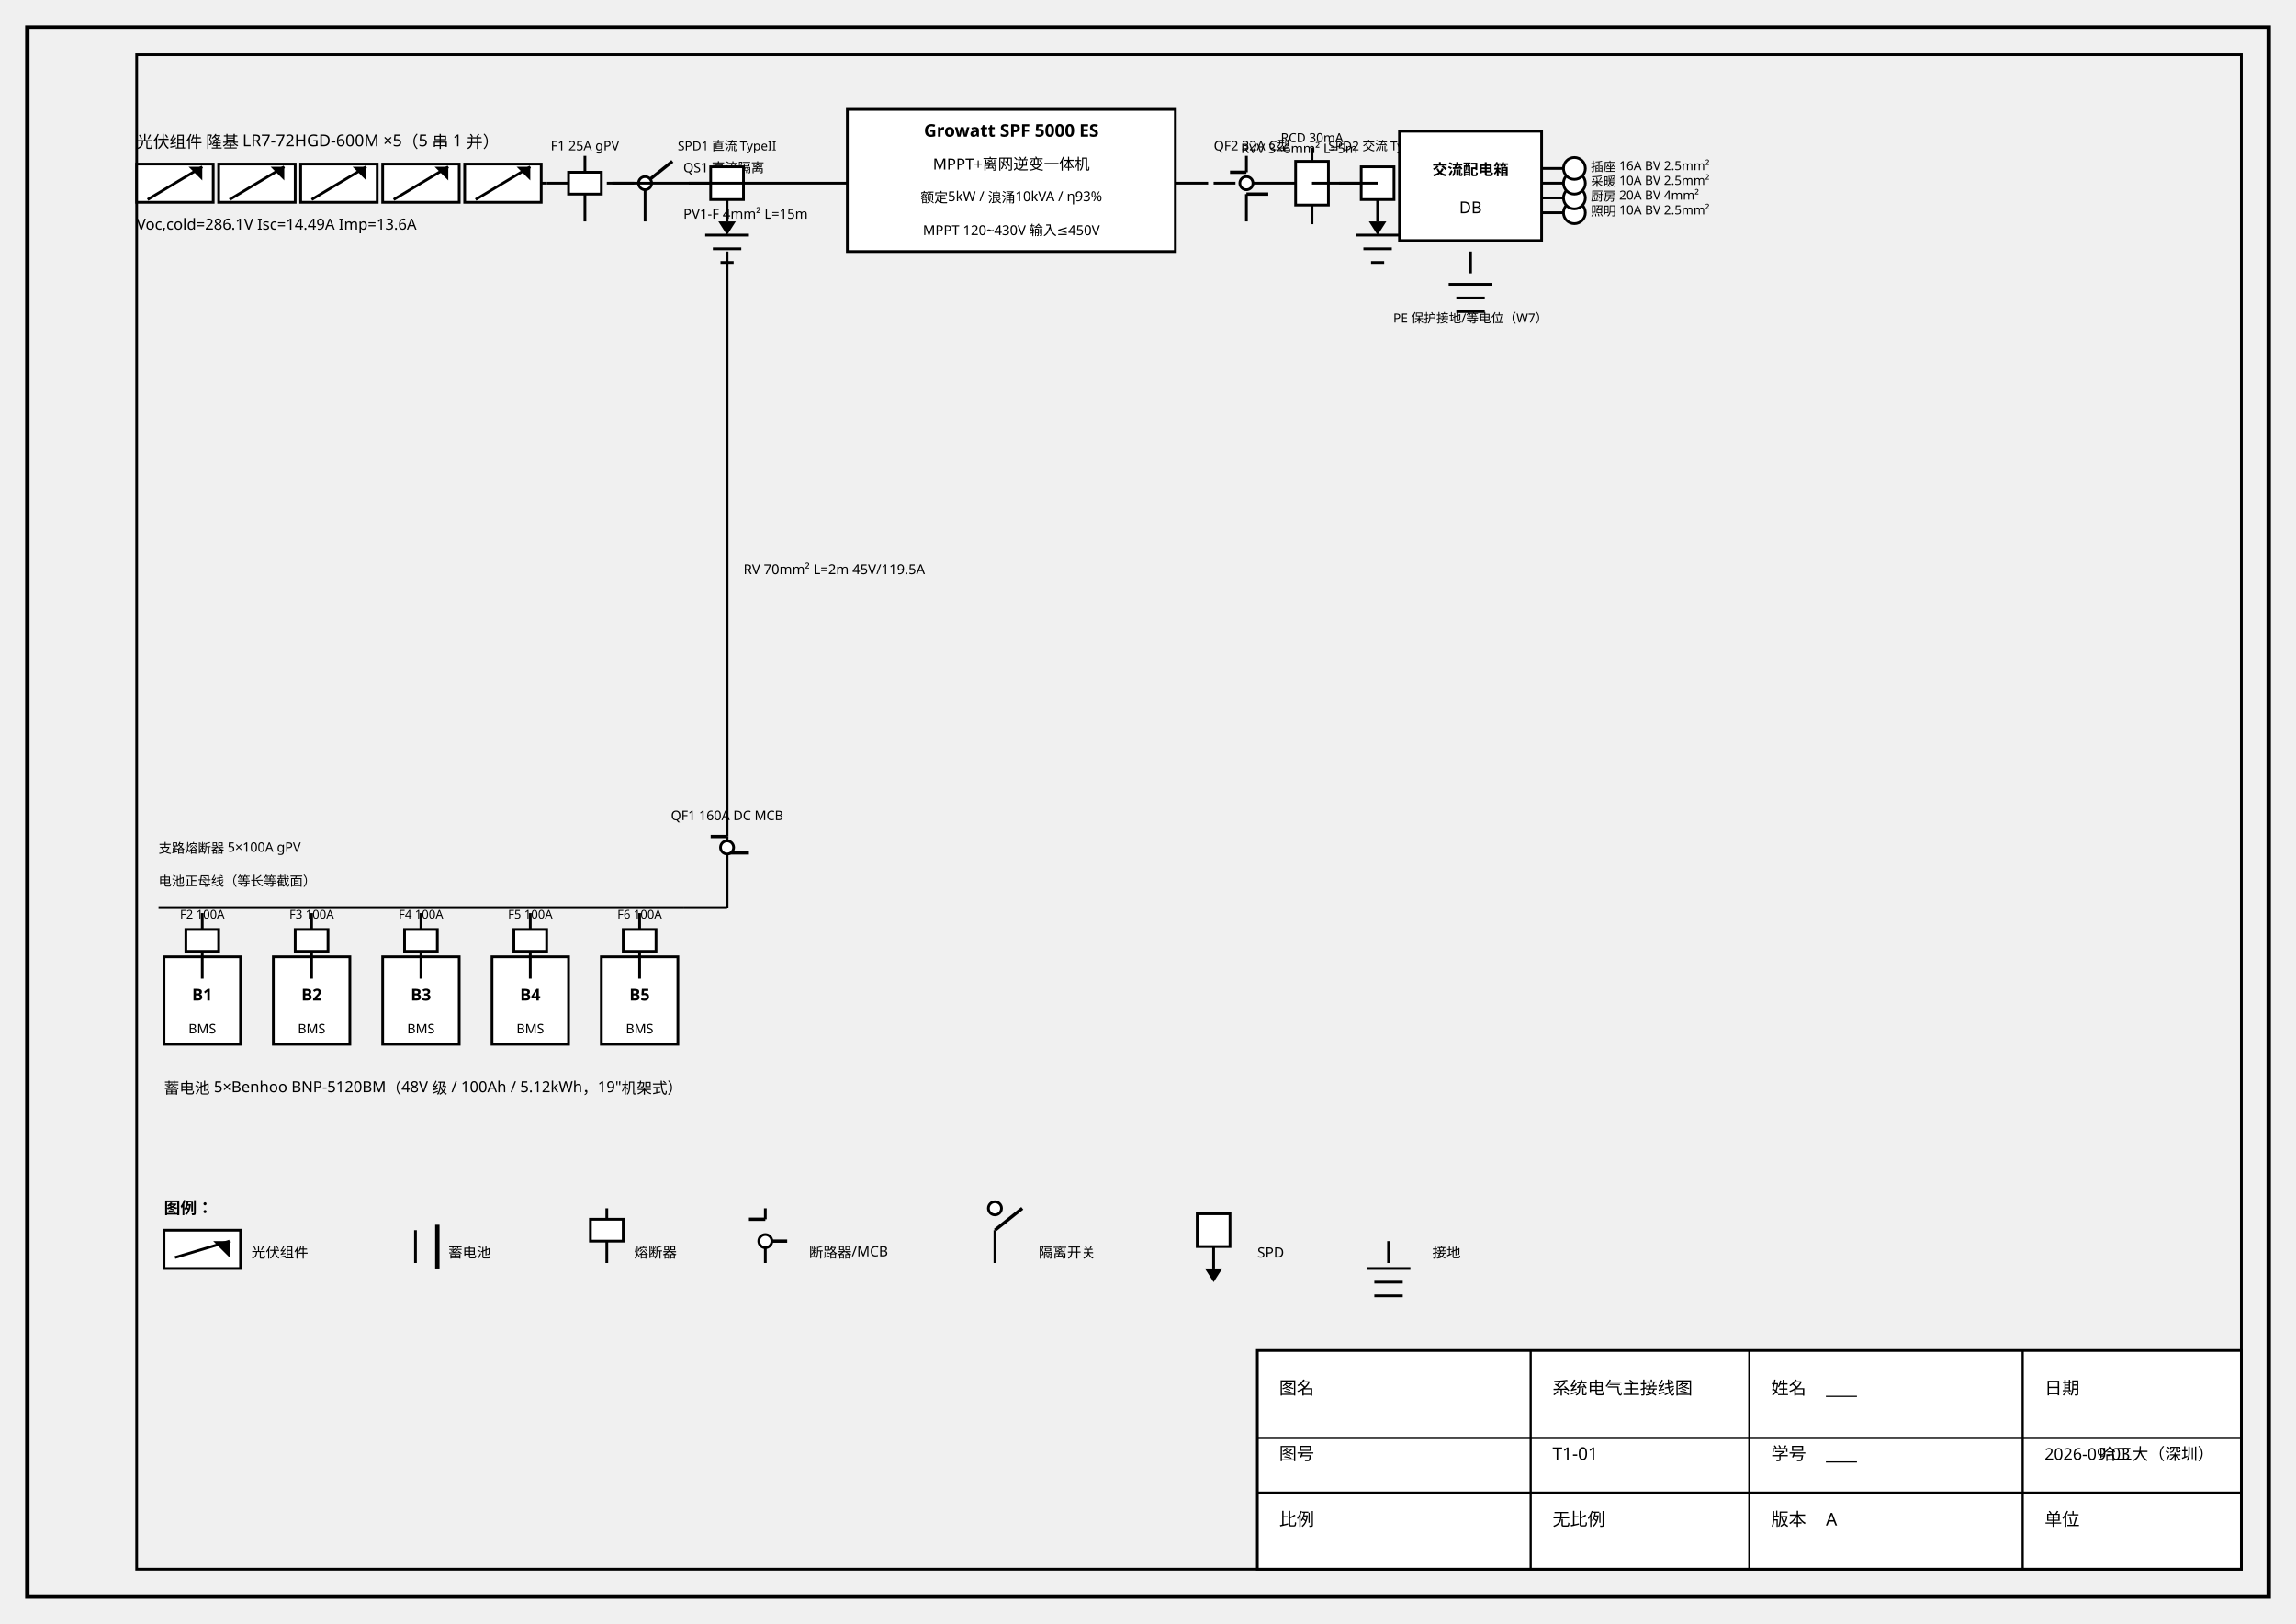
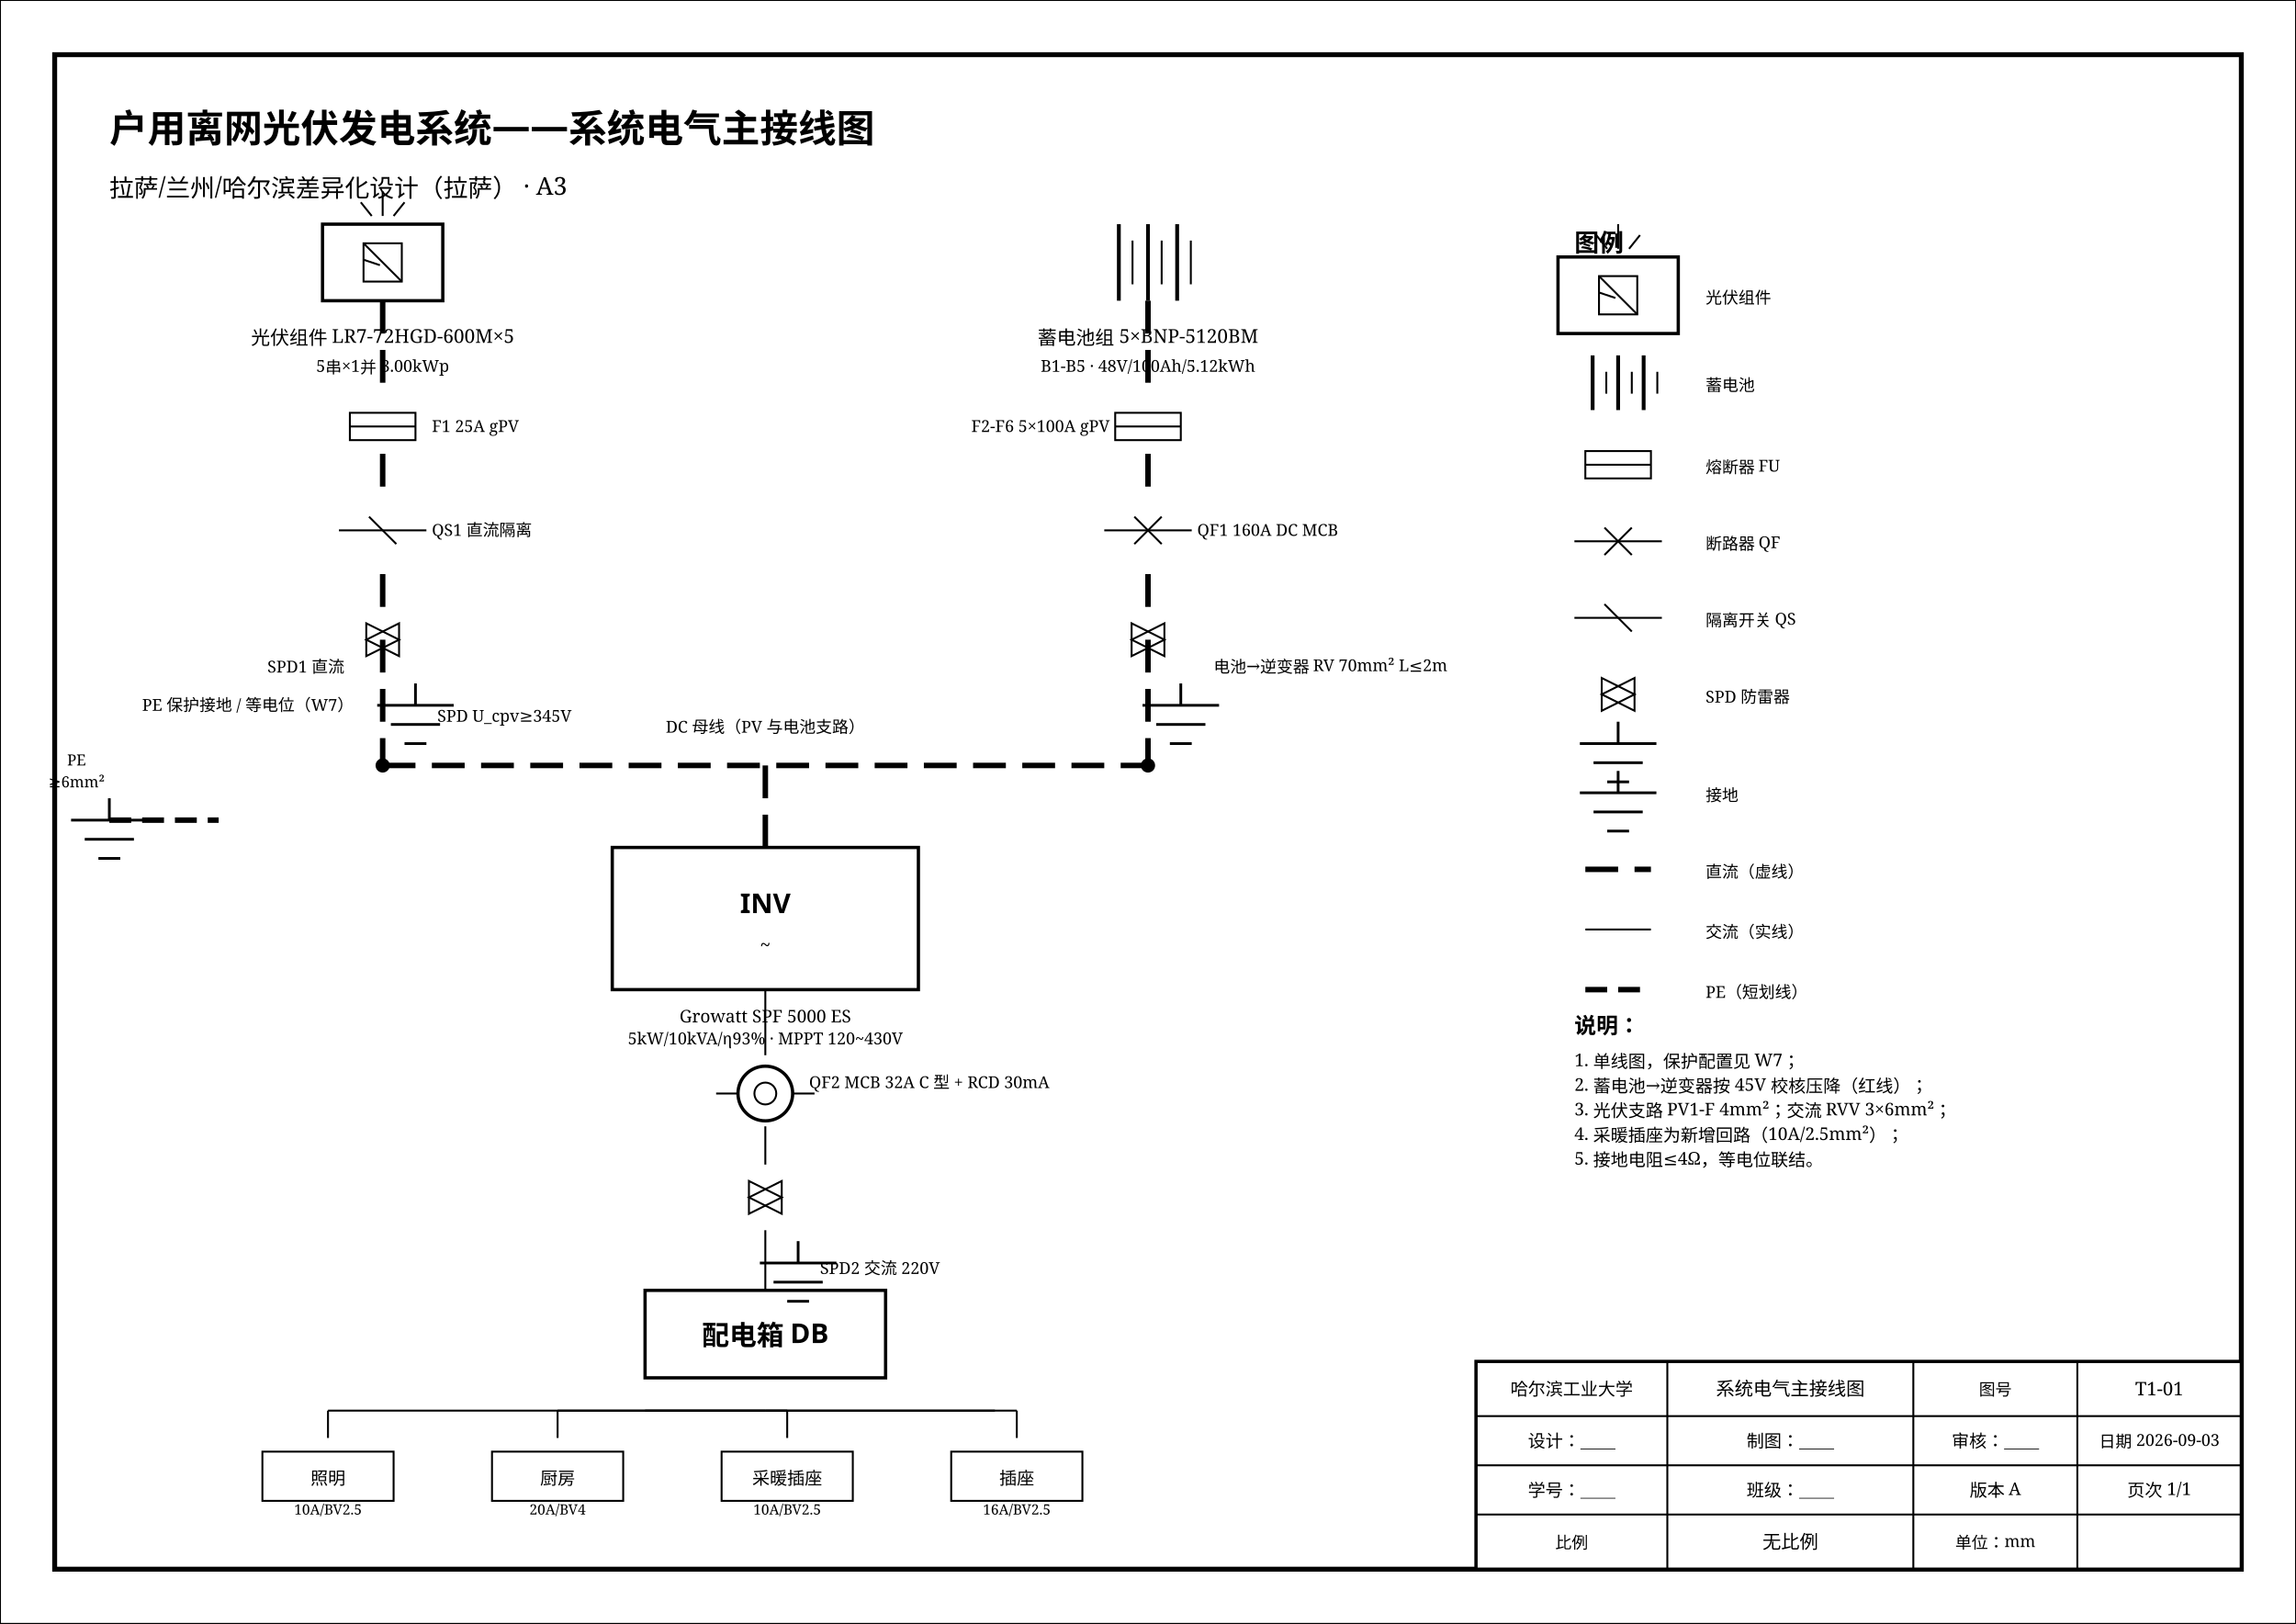
- <svg xmlns="http://www.w3.org/2000/svg" width="420mm" height="297mm" viewBox="0 0 420 297" font-family="Microsoft YaHei, SimHei, sans-serif">
-   <rect x="5" y="5" width="410" height="287" fill="none" stroke="black" stroke-width="0.8" />
-   <rect x="25" y="10" width="385" height="277" fill="none" stroke="black" stroke-width="0.5" />
-   <rect x="230" y="247" width="180" height="40" fill="white" stroke="black" stroke-width="0.5" />
-   <line x1="280" y1="247" x2="280" y2="287" stroke="black" stroke-width="0.4" />
-   <line x1="320" y1="247" x2="320" y2="287" stroke="black" stroke-width="0.4" />
-   <line x1="370" y1="247" x2="370" y2="287" stroke="black" stroke-width="0.4" />
-   <line x1="230" y1="263" x2="410" y2="263" stroke="black" stroke-width="0.4" />
-   <line x1="230" y1="273" x2="410" y2="273" stroke="black" stroke-width="0.4" />
-   <text x="234" y="255" font-size="3.2" text-anchor="start">图名</text>
-   <text x="234" y="267" font-size="3.2" text-anchor="start">图号</text>
-   <text x="234" y="279" font-size="3.2" text-anchor="start">比例</text>
-   <text x="284" y="255" font-size="3.2" text-anchor="start">系统电气主接线图</text>
-   <text x="284" y="267" font-size="3.2" text-anchor="start">T1-01</text>
-   <text x="284" y="279" font-size="3.2" text-anchor="start">无比例</text>
-   <text x="324" y="255" font-size="3.2" text-anchor="start">姓名</text>
-   <text x="324" y="267" font-size="3.2" text-anchor="start">学号</text>
-   <text x="324" y="279" font-size="3.2" text-anchor="start">版本</text>
-   <text x="334" y="255" font-size="3.2" text-anchor="start">____</text>
-   <text x="334" y="267" font-size="3.2" text-anchor="start">____</text>
-   <text x="334" y="279" font-size="3.2" text-anchor="start">A</text>
-   <text x="374" y="255" font-size="3.2" text-anchor="start">日期</text>
-   <text x="374" y="267" font-size="3.0" text-anchor="start">2026-09-03</text>
-   <text x="374" y="279" font-size="3.2" text-anchor="start">单位</text>
-   <text x="384" y="267" font-size="3.0" text-anchor="start">哈工大（深圳）</text>
-   <rect x="25" y="30" width="14" height="7" fill="white" stroke="black" stroke-width="0.5" />
-   <line x1="27" y1="36.5" x2="37" y2="30.5" stroke="black" stroke-width="0.5" />
-   <polygon points="34.5,30.5 37,30.5 37,33" fill="black" />
-   <rect x="40" y="30" width="14" height="7" fill="white" stroke="black" stroke-width="0.5" />
-   <line x1="42" y1="36.5" x2="52" y2="30.5" stroke="black" stroke-width="0.5" />
-   <polygon points="49.5,30.5 52,30.5 52,33" fill="black" />
-   <rect x="55" y="30" width="14" height="7" fill="white" stroke="black" stroke-width="0.5" />
-   <line x1="57" y1="36.5" x2="67" y2="30.5" stroke="black" stroke-width="0.5" />
-   <polygon points="64.5,30.5 67,30.5 67,33" fill="black" />
-   <rect x="70" y="30" width="14" height="7" fill="white" stroke="black" stroke-width="0.5" />
-   <line x1="72" y1="36.5" x2="82" y2="30.5" stroke="black" stroke-width="0.5" />
-   <polygon points="79.5,30.5 82,30.5 82,33" fill="black" />
-   <rect x="85" y="30" width="14" height="7" fill="white" stroke="black" stroke-width="0.5" />
-   <line x1="87" y1="36.5" x2="97" y2="30.5" stroke="black" stroke-width="0.5" />
-   <polygon points="94.5,30.5 97,30.5 97,33" fill="black" />
-   <text x="25" y="27" font-size="3.0" text-anchor="start">光伏组件 隆基 LR7-72HGD-600M ×5（5 串 1 并）</text>
-   <text x="25" y="42" font-size="2.8" text-anchor="start">Voc,cold=286.1V  Isc=14.49A  Imp=13.6A</text>
-   <line x1="99" y1="33.5" x2="100" y2="33.5" stroke="black" stroke-width="0.5" />
-   <line x1="100" y1="33.5" x2="105" y2="33.5" stroke="black" stroke-width="0.5" />
-   <rect x="104" y="31.5" width="6" height="4" fill="white" stroke="black" stroke-width="0.5" />
-   <line x1="107" y1="35.5" x2="107" y2="40.5" stroke="black" stroke-width="0.5" />
-   <line x1="107" y1="31.5" x2="107" y2="28.5" stroke="black" stroke-width="0.5" />
-   <text x="107" y="27.5" font-size="2.4" text-anchor="middle">F1 25A gPV</text>
-   <line x1="112" y1="33.5" x2="116" y2="33.5" stroke="black" stroke-width="0.5" />
-   <line x1="118" y1="40.5" x2="118" y2="33.5" stroke="black" stroke-width="0.5" />
-   <line x1="118" y1="33.5" x2="123" y2="29.5" stroke="black" stroke-width="0.6" />
-   <circle cx="118" cy="33.5" r="1.2" fill="white" stroke="black" stroke-width="0.5" />
-   <text x="125" y="31.5" font-size="2.4" text-anchor="start">QS1 直流隔离</text>
-   <line x1="126" y1="33.5" x2="130" y2="33.5" stroke="black" stroke-width="0.5" />
-   <rect x="130" y="30.5" width="6" height="6" fill="white" stroke="black" stroke-width="0.5" />
-   <line x1="133" y1="36.5" x2="133" y2="40.5" stroke="black" stroke-width="0.5" />
-   <polygon points="131.4,40.5 134.6,40.5 133,43.0" fill="black" />
-   <line x1="129" y1="43.0" x2="137" y2="43.0" stroke="black" stroke-width="0.5" />
-   <line x1="130.4" y1="45.5" x2="135.6" y2="45.5" stroke="black" stroke-width="0.5" />
-   <line x1="131.8" y1="48.0" x2="134.2" y2="48.0" stroke="black" stroke-width="0.5" />
-   <text x="133" y="27.5" font-size="2.3" text-anchor="middle">SPD1 直流 TypeII</text>
-   <line x1="111" y1="33.5" x2="147" y2="33.5" stroke="black" stroke-width="0.5" />
-   <text x="125" y="40" font-size="2.5" text-anchor="start">PV1-F 4mm²  L=15m</text>
-   <rect x="155" y="20" width="60" height="26" fill="white" stroke="black" stroke-width="0.5" />
-   <text x="185" y="25" font-size="3.2" text-anchor="middle" font-weight="bold">Growatt SPF 5000 ES</text>
-   <text x="185" y="31" font-size="2.8" text-anchor="middle">MPPT+离网逆变一体机</text>
-   <text x="185" y="37" font-size="2.5" text-anchor="middle">额定5kW / 浪涌10kVA / η93%</text>
-   <text x="185" y="43" font-size="2.5" text-anchor="middle">MPPT 120~430V 输入≤450V</text>
-   <line x1="147" y1="33.5" x2="155" y2="33.5" stroke="black" stroke-width="0.5" />
-   <rect x="30" y="175" width="14" height="16" fill="white" stroke="black" stroke-width="0.5" />
-   <text x="37" y="183" font-size="3.0" text-anchor="middle" font-weight="bold">B1</text>
-   <text x="37" y="189" font-size="2.4" text-anchor="middle">BMS</text>
-   <rect x="34" y="170" width="6" height="4" fill="white" stroke="black" stroke-width="0.5" />
-   <line x1="37" y1="174" x2="37" y2="179" stroke="black" stroke-width="0.5" />
-   <line x1="37" y1="170" x2="37" y2="167" stroke="black" stroke-width="0.5" />
-   <text x="37" y="168" font-size="2.2" text-anchor="middle">F2 100A</text>
-   <rect x="50" y="175" width="14" height="16" fill="white" stroke="black" stroke-width="0.5" />
-   <text x="57" y="183" font-size="3.0" text-anchor="middle" font-weight="bold">B2</text>
-   <text x="57" y="189" font-size="2.4" text-anchor="middle">BMS</text>
-   <rect x="54" y="170" width="6" height="4" fill="white" stroke="black" stroke-width="0.5" />
-   <line x1="57" y1="174" x2="57" y2="179" stroke="black" stroke-width="0.5" />
-   <line x1="57" y1="170" x2="57" y2="167" stroke="black" stroke-width="0.5" />
-   <text x="57" y="168" font-size="2.2" text-anchor="middle">F3 100A</text>
-   <rect x="70" y="175" width="14" height="16" fill="white" stroke="black" stroke-width="0.5" />
-   <text x="77" y="183" font-size="3.0" text-anchor="middle" font-weight="bold">B3</text>
-   <text x="77" y="189" font-size="2.4" text-anchor="middle">BMS</text>
-   <rect x="74" y="170" width="6" height="4" fill="white" stroke="black" stroke-width="0.5" />
-   <line x1="77" y1="174" x2="77" y2="179" stroke="black" stroke-width="0.5" />
-   <line x1="77" y1="170" x2="77" y2="167" stroke="black" stroke-width="0.5" />
-   <text x="77" y="168" font-size="2.2" text-anchor="middle">F4 100A</text>
-   <rect x="90" y="175" width="14" height="16" fill="white" stroke="black" stroke-width="0.5" />
-   <text x="97" y="183" font-size="3.0" text-anchor="middle" font-weight="bold">B4</text>
-   <text x="97" y="189" font-size="2.4" text-anchor="middle">BMS</text>
-   <rect x="94" y="170" width="6" height="4" fill="white" stroke="black" stroke-width="0.5" />
-   <line x1="97" y1="174" x2="97" y2="179" stroke="black" stroke-width="0.5" />
-   <line x1="97" y1="170" x2="97" y2="167" stroke="black" stroke-width="0.5" />
-   <text x="97" y="168" font-size="2.2" text-anchor="middle">F5 100A</text>
-   <rect x="110" y="175" width="14" height="16" fill="white" stroke="black" stroke-width="0.5" />
-   <text x="117" y="183" font-size="3.0" text-anchor="middle" font-weight="bold">B5</text>
-   <text x="117" y="189" font-size="2.4" text-anchor="middle">BMS</text>
-   <rect x="114" y="170" width="6" height="4" fill="white" stroke="black" stroke-width="0.5" />
-   <line x1="117" y1="174" x2="117" y2="179" stroke="black" stroke-width="0.5" />
-   <line x1="117" y1="170" x2="117" y2="167" stroke="black" stroke-width="0.5" />
-   <text x="117" y="168" font-size="2.2" text-anchor="middle">F6 100A</text>
-   <text x="30" y="200" font-size="2.8" text-anchor="start">蓄电池 5×Benhoo BNP-5120BM（48V 级 / 100Ah / 5.12kWh，19"机架式）</text>
-   <line x1="29" y1="166" x2="125" y2="166" stroke="black" stroke-width="0.5" />
-   <text x="29" y="162" font-size="2.4" text-anchor="start">电池正母线（等长等截面）</text>
-   <text x="29" y="156" font-size="2.4" text-anchor="start">支路熔断器 5×100A gPV</text>
-   <line x1="125" y1="166" x2="133" y2="166" stroke="black" stroke-width="0.5" />
-   <line x1="133" y1="166" x2="133" y2="156" stroke="black" stroke-width="0.5" />
-   <line x1="133" y1="156" x2="133" y2="153" stroke="black" stroke-width="0.5" />
-   <line x1="133" y1="156" x2="137" y2="156" stroke="black" stroke-width="0.6" />
-   <line x1="133" y1="153" x2="130" y2="153" stroke="black" stroke-width="0.6" />
-   <circle cx="133" cy="155" r="1.2" fill="white" stroke="black" stroke-width="0.5" />
-   <text x="133" y="150" font-size="2.4" text-anchor="middle">QF1 160A DC MCB</text>
-   <line x1="133" y1="153" x2="133" y2="46" stroke="black" stroke-width="0.5" />
-   <text x="136" y="105" font-size="2.5" text-anchor="start">RV 70mm² L=2m 45V/119.5A</text>
-   <line x1="215" y1="33.5" x2="221" y2="33.5" stroke="black" stroke-width="0.5" />
-   <line x1="222" y1="33.5" x2="226" y2="33.5" stroke="black" stroke-width="0.5" />
-   <line x1="228" y1="40.5" x2="228" y2="35.5" stroke="black" stroke-width="0.5" />
-   <line x1="228" y1="31.5" x2="228" y2="28.5" stroke="black" stroke-width="0.5" />
-   <line x1="228" y1="35.5" x2="232" y2="35.5" stroke="black" stroke-width="0.6" />
-   <line x1="228" y1="31.5" x2="225" y2="31.5" stroke="black" stroke-width="0.6" />
-   <circle cx="228" cy="33.5" r="1.2" fill="white" stroke="black" stroke-width="0.5" />
-   <text x="229" y="27.5" font-size="2.4" text-anchor="middle">QF2 32A C型</text>
-   <line x1="229" y1="33.5" x2="237" y2="33.5" stroke="black" stroke-width="0.5" />
-   <rect x="237" y="29.5" width="6" height="8" fill="white" stroke="black" stroke-width="0.5" />
-   <line x1="240" y1="37.5" x2="240" y2="41" stroke="black" stroke-width="0.5" />
-   <line x1="240" y1="29.5" x2="240" y2="27" stroke="black" stroke-width="0.5" />
-   <text x="240" y="26" font-size="2.3" text-anchor="middle">RCD 30mA</text>
-   <line x1="240" y1="33.5" x2="246" y2="33.5" stroke="black" stroke-width="0.5" />
-   <line x1="245" y1="33.5" x2="249" y2="33.5" stroke="black" stroke-width="0.5" />
-   <rect x="249" y="30.5" width="6" height="6" fill="white" stroke="black" stroke-width="0.5" />
-   <line x1="252" y1="36.5" x2="252" y2="40.5" stroke="black" stroke-width="0.5" />
-   <polygon points="250.4,40.5 253.6,40.5 252,43.0" fill="black" />
-   <line x1="248" y1="43.0" x2="256" y2="43.0" stroke="black" stroke-width="0.5" />
-   <line x1="249.4" y1="45.5" x2="254.6" y2="45.5" stroke="black" stroke-width="0.5" />
-   <line x1="250.8" y1="48.0" x2="253.2" y2="48.0" stroke="black" stroke-width="0.5" />
-   <text x="252" y="27.5" font-size="2.3" text-anchor="middle">SPD2 交流 TypeII</text>
-   <line x1="246" y1="33.5" x2="252" y2="33.5" stroke="black" stroke-width="0.5" />
-   <text x="227" y="28" font-size="2.4" text-anchor="start">RVV 3×6mm² L=5m</text>
-   <rect x="256" y="24" width="26" height="20" fill="white" stroke="black" stroke-width="0.5" />
-   <text x="269" y="32" font-size="2.8" text-anchor="middle" font-weight="bold">交流配电箱</text>
-   <text x="269" y="39" font-size="3.0" text-anchor="middle">DB</text>
-   <line x1="282" y1="38.9" x2="286" y2="38.9" stroke="black" stroke-width="0.5" />
-   <circle cx="288" cy="38.9" r="2.0" fill="white" stroke="black" stroke-width="0.5" />
-   <text x="291" y="39.4" font-size="2.3" text-anchor="start">照明 10A BV 2.5mm²</text>
-   <line x1="282" y1="36.2" x2="286" y2="36.2" stroke="black" stroke-width="0.5" />
-   <circle cx="288" cy="36.2" r="2.0" fill="white" stroke="black" stroke-width="0.5" />
-   <text x="291" y="36.7" font-size="2.3" text-anchor="start">厨房 20A BV 4mm²</text>
-   <line x1="282" y1="33.5" x2="286" y2="33.5" stroke="black" stroke-width="0.5" />
-   <circle cx="288" cy="33.5" r="2.0" fill="white" stroke="black" stroke-width="0.5" />
-   <text x="291" y="34.0" font-size="2.3" text-anchor="start">采暖 10A BV 2.5mm²</text>
-   <line x1="282" y1="30.8" x2="286" y2="30.8" stroke="black" stroke-width="0.5" />
-   <circle cx="288" cy="30.8" r="2.0" fill="white" stroke="black" stroke-width="0.5" />
-   <text x="291" y="31.3" font-size="2.3" text-anchor="start">插座 16A BV 2.5mm²</text>
-   <line x1="269" y1="46" x2="269" y2="50" stroke="black" stroke-width="0.5" />
-   <line x1="265" y1="52" x2="273" y2="52" stroke="black" stroke-width="0.5" />
-   <line x1="266.4" y1="54.5" x2="271.6" y2="54.5" stroke="black" stroke-width="0.5" />
-   <line x1="266.4" y1="57.0" x2="271.6" y2="57.0" stroke="black" stroke-width="0.5" />
-   <text x="269" y="59" font-size="2.3" text-anchor="middle">PE 保护接地/等电位（W7）</text>
-   <text x="30" y="222" font-size="3.0" text-anchor="start" font-weight="bold">图例：</text>
-   <rect x="30" y="225" width="14" height="7" fill="white" stroke="black" stroke-width="0.5" />
-   <line x1="32" y1="230" x2="42" y2="227" stroke="black" stroke-width="0.5" />
-   <polygon points="39,227 42,227 42,230" fill="black" />
-   <text x="46" y="230" font-size="2.6" text-anchor="start">光伏组件</text>
-   <line x1="76" y1="225" x2="76" y2="231" stroke="black" stroke-width="0.5" />
-   <line x1="80" y1="224" x2="80" y2="232" stroke="black" stroke-width="0.8" />
-   <text x="82" y="230" font-size="2.6" text-anchor="start">蓄电池</text>
-   <rect x="108" y="223" width="6" height="4" fill="white" stroke="black" stroke-width="0.5" />
-   <line x1="111" y1="227" x2="111" y2="231" stroke="black" stroke-width="0.5" />
-   <line x1="111" y1="223" x2="111" y2="221" stroke="black" stroke-width="0.5" />
-   <text x="116" y="230" font-size="2.6" text-anchor="start">熔断器</text>
-   <line x1="140" y1="231" x2="140" y2="227" stroke="black" stroke-width="0.5" />
-   <line x1="140" y1="223" x2="140" y2="221" stroke="black" stroke-width="0.5" />
-   <line x1="140" y1="227" x2="144" y2="227" stroke="black" stroke-width="0.6" />
-   <line x1="140" y1="223" x2="137" y2="223" stroke="black" stroke-width="0.6" />
-   <circle cx="140" cy="227" r="1.2" fill="white" stroke="black" stroke-width="0.5" />
-   <text x="148" y="230" font-size="2.6" text-anchor="start">断路器/MCB</text>
-   <line x1="182" y1="231" x2="182" y2="225" stroke="black" stroke-width="0.5" />
-   <line x1="182" y1="225" x2="187" y2="221" stroke="black" stroke-width="0.6" />
-   <circle cx="182" cy="221" r="1.2" fill="white" stroke="black" stroke-width="0.5" />
-   <text x="190" y="230" font-size="2.6" text-anchor="start">隔离开关</text>
-   <rect x="219" y="222" width="6" height="6" fill="white" stroke="black" stroke-width="0.5" />
-   <line x1="222" y1="228" x2="222" y2="232" stroke="black" stroke-width="0.5" />
-   <polygon points="220.4,232 223.6,232 222,234.5" fill="black" />
-   <text x="230" y="230" font-size="2.6" text-anchor="start">SPD</text>
-   <line x1="254" y1="227" x2="254" y2="231" stroke="black" stroke-width="0.5" />
-   <line x1="250" y1="232" x2="258" y2="232" stroke="black" stroke-width="0.5" />
-   <line x1="251.4" y1="234.5" x2="256.6" y2="234.5" stroke="black" stroke-width="0.5" />
-   <line x1="251.4" y1="237.0" x2="256.6" y2="237.0" stroke="black" stroke-width="0.5" />
-   <text x="262" y="230" font-size="2.6" text-anchor="start">接地</text>
+ <svg xmlns="http://www.w3.org/2000/svg" width="420" height="297" viewBox="0 0 420 297">
+   <style>text{font-family:FangSong,SimSun,serif;} .t{font-family:SimHei,FangSong,sans-serif;} .wb{stroke:black;stroke-width:0.9;fill:none;} .wm{stroke:black;stroke-width:0.6;fill:none;} .wf{stroke:black;stroke-width:0.35;fill:none;} .fillw{fill:white;stroke:black;} .dc{stroke-dasharray:6,3;stroke:black;fill:none;} .pe{stroke-dasharray:4,2;stroke:black;fill:none;} text{fill:black;}</style>
+   <rect x="0" y="0" width="420" height="297" fill="white" stroke="black" stroke-width="0.35" />
+   <rect x="10" y="10" width="400" height="277" fill="none" stroke="black" stroke-width="0.9" />
+   <text x="20" y="26" class="t" font-size="7" font-weight="bold">户用离网光伏发电系统——系统电气主接线图</text>
+   <text x="20" y="36" font-size="4.5">拉萨/兰州/哈尔滨差异化设计（拉萨） · A3</text>
+   <rect x="270" y="249" width="140" height="38" fill="white" stroke="black" stroke-width="0.6" />
+   <line x1="270" y1="249" x2="270" y2="287" stroke="black" stroke-width="0.35" />
+   <line x1="305" y1="249" x2="305" y2="287" stroke="black" stroke-width="0.35" />
+   <line x1="350" y1="249" x2="350" y2="287" stroke="black" stroke-width="0.35" />
+   <line x1="380" y1="249" x2="380" y2="287" stroke="black" stroke-width="0.35" />
+   <line x1="270" y1="249" x2="410" y2="249" stroke="black" stroke-width="0.35" />
+   <line x1="270" y1="259" x2="410" y2="259" stroke="black" stroke-width="0.35" />
+   <line x1="270" y1="268" x2="410" y2="268" stroke="black" stroke-width="0.35" />
+   <line x1="270" y1="277" x2="410" y2="277" stroke="black" stroke-width="0.35" />
+   <text x="287.5" y="255.2" font-size="3.2" text-anchor="middle" class="">哈尔滨工业大学</text>
+   <text x="327.5" y="255.2" font-size="3.4" text-anchor="middle" class="t">系统电气主接线图</text>
+   <text x="365.0" y="255.2" font-size="3" text-anchor="middle" class="">图号</text>
+   <text x="395.0" y="255.2" font-size="3.4" text-anchor="middle" class="">T1-01</text>
+   <text x="287.5" y="264.7" font-size="3.2" text-anchor="middle" class="">设计：＿＿</text>
+   <text x="327.5" y="264.7" font-size="3.2" text-anchor="middle" class="">制图：＿＿</text>
+   <text x="365.0" y="264.7" font-size="3.2" text-anchor="middle" class="">审核：＿＿</text>
+   <text x="395.0" y="264.7" font-size="3" text-anchor="middle" class="">日期 2026-09-03</text>
+   <text x="287.5" y="273.7" font-size="3.2" text-anchor="middle" class="">学号：＿＿</text>
+   <text x="327.5" y="273.7" font-size="3.2" text-anchor="middle" class="">班级：＿＿</text>
+   <text x="365.0" y="273.7" font-size="3.2" text-anchor="middle" class="">版本 A</text>
+   <text x="395.0" y="273.7" font-size="3.2" text-anchor="middle" class="">页次 1/1</text>
+   <text x="287.5" y="283.2" font-size="3" text-anchor="middle" class="">比例</text>
+   <text x="327.5" y="283.2" font-size="3.4" text-anchor="middle" class="">无比例</text>
+   <text x="365.0" y="283.2" font-size="3" text-anchor="middle" class="">单位：mm</text>
+   <text x="395.0" y="283.2" font-size="3" text-anchor="middle" class="" />
+   <rect x="59.0" y="41.0" width="22" height="14" class="wm" />
+   <rect x="66.5" y="44.5" width="7" height="7" class="wf" />
+   <line x1="66.5" y1="44.5" x2="73.5" y2="51.5" class="wf" />
+   <line x1="66.5" y1="47.5" x2="69.5" y2="48.5" class="wf" />
+   <line x1="66" y1="37.0" x2="68" y2="39.5" class="wf" />
+   <line x1="70" y1="35.0" x2="70" y2="39.5" class="wf" />
+   <line x1="74" y1="37.0" x2="72" y2="39.5" class="wf" />
+   <text x="70" y="63" font-size="3.5" text-anchor="middle">光伏组件 LR7-72HGD-600M×5</text>
+   <text x="70" y="68" font-size="3" text-anchor="middle">5串×1并 3.00kWp</text>
+   <line x1="70" y1="55" x2="70" y2="72" class="dc" />
+   <rect x="64.0" y="75.5" width="12" height="5" class="wf" />
+   <line x1="64.0" y1="78" x2="76.0" y2="78" class="wf" />
+   <text x="79" y="79" font-size="3" text-anchor="start">F1 25A gPV</text>
+   <line x1="70" y1="83" x2="70" y2="91" class="dc" />
+   <line x1="62.0" y1="97" x2="78.0" y2="97" class="wf" />
+   <line x1="67.5" y1="94.5" x2="72.5" y2="99.5" class="wf" />
+   <text x="79" y="98" font-size="3" text-anchor="start">QS1 直流隔离</text>
+   <line x1="70" y1="105" x2="70" y2="111" class="dc" />
+   <polygon points="67,114 73,117 67,120" fill="none" stroke="black" stroke-width="0.35" />
+   <polygon points="73,114 67,117 73,120" fill="none" stroke="black" stroke-width="0.35" />
+   <line x1="76" y1="125" x2="76" y2="129" stroke="black" stroke-width="0.5" />
+   <line x1="69" y1="129" x2="83" y2="129" stroke="black" stroke-width="0.5" />
+   <line x1="71.5" y1="132.5" x2="80.5" y2="132.5" stroke="black" stroke-width="0.5" />
+   <line x1="74" y1="136" x2="78" y2="136" stroke="black" stroke-width="0.5" />
+   <text x="63" y="123" font-size="3" text-anchor="end">SPD1 直流</text>
+   <text x="80" y="132" font-size="3" text-anchor="start">SPD U_cpv≥345V</text>
+   <line x1="70" y1="117" x2="70" y2="140" class="dc" />
+   <line x1="204.667" y1="41.0" x2="204.667" y2="55.0" stroke="black" stroke-width="0.7" />
+   <line x1="207.167" y1="44.0" x2="207.167" y2="52.0" stroke="black" stroke-width="0.35" />
+   <line x1="210.0" y1="41.0" x2="210.0" y2="55.0" stroke="black" stroke-width="0.7" />
+   <line x1="212.5" y1="44.0" x2="212.5" y2="52.0" stroke="black" stroke-width="0.35" />
+   <line x1="215.333" y1="41.0" x2="215.333" y2="55.0" stroke="black" stroke-width="0.7" />
+   <line x1="217.833" y1="44.0" x2="217.833" y2="52.0" stroke="black" stroke-width="0.35" />
+   <text x="210" y="63" font-size="3.5" text-anchor="middle">蓄电池组 5×BNP-5120BM</text>
+   <text x="210" y="68" font-size="3" text-anchor="middle">B1-B5 · 48V/100Ah/5.12kWh</text>
+   <line x1="210" y1="55" x2="210" y2="72" class="dc" />
+   <rect x="204.0" y="75.5" width="12" height="5" class="wf" />
+   <line x1="204.0" y1="78" x2="216.0" y2="78" class="wf" />
+   <text x="203" y="79" font-size="3" text-anchor="end">F2-F6 5×100A gPV</text>
+   <line x1="210" y1="83" x2="210" y2="91" class="dc" />
+   <line x1="202.0" y1="97" x2="218.0" y2="97" class="wf" />
+   <line x1="207.5" y1="94.5" x2="212.5" y2="99.5" class="wf" />
+   <line x1="207.5" y1="99.5" x2="212.5" y2="94.5" class="wf" />
+   <text x="219" y="98" font-size="3" text-anchor="start">QF1 160A DC MCB</text>
+   <line x1="210" y1="105" x2="210" y2="111" class="dc" />
+   <polygon points="207,114 213,117 207,120" fill="none" stroke="black" stroke-width="0.35" />
+   <polygon points="213,114 207,117 213,120" fill="none" stroke="black" stroke-width="0.35" />
+   <line x1="216" y1="125" x2="216" y2="129" stroke="black" stroke-width="0.5" />
+   <line x1="209" y1="129" x2="223" y2="129" stroke="black" stroke-width="0.5" />
+   <line x1="211.5" y1="132.5" x2="220.5" y2="132.5" stroke="black" stroke-width="0.5" />
+   <line x1="214" y1="136" x2="218" y2="136" stroke="black" stroke-width="0.5" />
+   <line x1="210" y1="117" x2="210" y2="140" class="dc" />
+   <line x1="70" y1="140" x2="210" y2="140" class="dc" />
+   <circle cx="70" cy="140" r="1.3" fill="black" />
+   <circle cx="210" cy="140" r="1.3" fill="black" />
+   <text x="140" y="134" font-size="3" text-anchor="middle">DC 母线（PV 与电池支路）</text>
+   <text x="222" y="123" font-size="3" text-anchor="start">电池→逆变器 RV 70mm² L≤2m</text>
+   <line x1="140" y1="140" x2="140" y2="155" class="dc" />
+   <rect x="112.0" y="155.0" width="56" height="26" class="wm" />
+   <text x="140" y="167" font-size="5" text-anchor="middle" class="t" font-weight="bold">INV</text>
+   <text x="140" y="174" font-size="3.5" text-anchor="middle">~</text>
+   <text x="140" y="187" font-size="3.2" text-anchor="middle">Growatt SPF 5000 ES</text>
+   <text x="140" y="191" font-size="3" text-anchor="middle">5kW/10kVA/η93% · MPPT 120~430V</text>
+   <line x1="140" y1="181" x2="140" y2="193" class="wf" />
+   <circle cx="140" cy="200" r="5" fill="white" stroke="black" stroke-width="0.6" />
+   <circle cx="140" cy="200" r="2" fill="none" stroke="black" stroke-width="0.35" />
+   <line x1="135" y1="200" x2="131" y2="200" class="wf" />
+   <line x1="145" y1="200" x2="149" y2="200" class="wf" />
+   <text x="148" y="199" font-size="3" text-anchor="start">QF2 MCB 32A C 型 + RCD 30mA</text>
+   <line x1="140" y1="206" x2="140" y2="213" class="wf" />
+   <polygon points="137,216 143,219 137,222" fill="none" stroke="black" stroke-width="0.35" />
+   <polygon points="143,216 137,219 143,222" fill="none" stroke="black" stroke-width="0.35" />
+   <line x1="146" y1="227" x2="146" y2="231" stroke="black" stroke-width="0.5" />
+   <line x1="139" y1="231" x2="153" y2="231" stroke="black" stroke-width="0.5" />
+   <line x1="141.5" y1="234.5" x2="150.5" y2="234.5" stroke="black" stroke-width="0.5" />
+   <line x1="144" y1="238" x2="148" y2="238" stroke="black" stroke-width="0.5" />
+   <text x="150" y="233" font-size="3" text-anchor="start">SPD2 交流 220V</text>
+   <line x1="140" y1="225" x2="140" y2="236" class="wf" />
+   <rect x="118.0" y="236.0" width="44" height="16" class="wm" />
+   <text x="140" y="246" font-size="5" text-anchor="middle" class="t" font-weight="bold">配电箱 DB</text>
+   <line x1="118" y1="258" x2="182" y2="258" class="wf" />
+   <line x1="140" y1="258" x2="60" y2="258" class="wf" />
+   <line x1="60" y1="258" x2="60" y2="263" class="wf" />
+   <rect x="48.0" y="265.5" width="24" height="9" class="wf" />
+   <text x="60" y="271.5" font-size="3.2" text-anchor="middle">照明</text>
+   <text x="60" y="277" font-size="2.6" text-anchor="middle">10A/BV2.5</text>
+   <line x1="140" y1="258" x2="102" y2="258" class="wf" />
+   <line x1="102" y1="258" x2="102" y2="263" class="wf" />
+   <rect x="90.0" y="265.5" width="24" height="9" class="wf" />
+   <text x="102" y="271.5" font-size="3.2" text-anchor="middle">厨房</text>
+   <text x="102" y="277" font-size="2.6" text-anchor="middle">20A/BV4</text>
+   <line x1="140" y1="258" x2="144" y2="258" class="wf" />
+   <line x1="144" y1="258" x2="144" y2="263" class="wf" />
+   <rect x="132.0" y="265.5" width="24" height="9" class="wf" />
+   <text x="144" y="271.5" font-size="3.2" text-anchor="middle">采暖插座</text>
+   <text x="144" y="277" font-size="2.6" text-anchor="middle">10A/BV2.5</text>
+   <line x1="140" y1="258" x2="186" y2="258" class="wf" />
+   <line x1="186" y1="258" x2="186" y2="263" class="wf" />
+   <rect x="174.0" y="265.5" width="24" height="9" class="wf" />
+   <text x="186" y="271.5" font-size="3.2" text-anchor="middle">插座</text>
+   <text x="186" y="277" font-size="2.6" text-anchor="middle">16A/BV2.5</text>
+   <line x1="20" y1="150" x2="40" y2="150" class="pe" />
+   <line x1="20" y1="146" x2="20" y2="150" stroke="black" stroke-width="0.5" />
+   <line x1="13" y1="150" x2="27" y2="150" stroke="black" stroke-width="0.5" />
+   <line x1="15.5" y1="153.5" x2="24.5" y2="153.5" stroke="black" stroke-width="0.5" />
+   <line x1="18" y1="157" x2="22" y2="157" stroke="black" stroke-width="0.5" />
+   <text x="26" y="130" font-size="3" text-anchor="start">PE 保护接地 / 等电位（W7）</text>
+   <text x="14" y="140" font-size="2.8" text-anchor="middle">PE</text>
+   <text x="14" y="144" font-size="2.8" text-anchor="middle">≥6mm²</text>
+   <text x="288" y="46" class="t" font-size="4.5" font-weight="bold">图例</text>
+   <rect x="285.0" y="47.0" width="22" height="14" class="wm" />
+   <rect x="292.5" y="50.5" width="7" height="7" class="wf" />
+   <line x1="292.5" y1="50.5" x2="299.5" y2="57.5" class="wf" />
+   <line x1="292.5" y1="53.5" x2="295.5" y2="54.5" class="wf" />
+   <line x1="292" y1="43.0" x2="294" y2="45.5" class="wf" />
+   <line x1="296" y1="41.0" x2="296" y2="45.5" class="wf" />
+   <line x1="300" y1="43.0" x2="298" y2="45.5" class="wf" />
+   <text x="312" y="55.5" font-size="3">光伏组件</text>
+   <line x1="291.333" y1="65.0" x2="291.333" y2="75.0" stroke="black" stroke-width="0.7" />
+   <line x1="293.833" y1="68.0" x2="293.833" y2="72.0" stroke="black" stroke-width="0.35" />
+   <line x1="296.0" y1="65.0" x2="296.0" y2="75.0" stroke="black" stroke-width="0.7" />
+   <line x1="298.5" y1="68.0" x2="298.5" y2="72.0" stroke="black" stroke-width="0.35" />
+   <line x1="300.667" y1="65.0" x2="300.667" y2="75.0" stroke="black" stroke-width="0.7" />
+   <line x1="303.167" y1="68.0" x2="303.167" y2="72.0" stroke="black" stroke-width="0.35" />
+   <text x="312" y="71.5" font-size="3">蓄电池</text>
+   <rect x="290.0" y="82.5" width="12" height="5" class="wf" />
+   <line x1="290.0" y1="85" x2="302.0" y2="85" class="wf" />
+   <text x="312" y="86.5" font-size="3">熔断器 FU</text>
+   <line x1="288.0" y1="99" x2="304.0" y2="99" class="wf" />
+   <line x1="293.5" y1="96.5" x2="298.5" y2="101.5" class="wf" />
+   <line x1="293.5" y1="101.5" x2="298.5" y2="96.5" class="wf" />
+   <text x="312" y="100.5" font-size="3">断路器 QF</text>
+   <line x1="288.0" y1="113" x2="304.0" y2="113" class="wf" />
+   <line x1="293.5" y1="110.5" x2="298.5" y2="115.5" class="wf" />
+   <text x="312" y="114.5" font-size="3">隔离开关 QS</text>
+   <polygon points="293,124 299,127 293,130" fill="none" stroke="black" stroke-width="0.35" />
+   <polygon points="299,124 293,127 299,130" fill="none" stroke="black" stroke-width="0.35" />
+   <line x1="296" y1="132" x2="296" y2="136" stroke="black" stroke-width="0.5" />
+   <line x1="289" y1="136" x2="303" y2="136" stroke="black" stroke-width="0.5" />
+   <line x1="291.5" y1="139.5" x2="300.5" y2="139.5" stroke="black" stroke-width="0.5" />
+   <line x1="294" y1="143" x2="298" y2="143" stroke="black" stroke-width="0.5" />
+   <text x="312" y="128.5" font-size="3">SPD 防雷器</text>
+   <line x1="296" y1="141" x2="296" y2="145" stroke="black" stroke-width="0.5" />
+   <line x1="289" y1="145" x2="303" y2="145" stroke="black" stroke-width="0.5" />
+   <line x1="291.5" y1="148.5" x2="300.5" y2="148.5" stroke="black" stroke-width="0.5" />
+   <line x1="294" y1="152" x2="298" y2="152" stroke="black" stroke-width="0.5" />
+   <text x="312" y="146.5" font-size="3">接地</text>
+   <line x1="290" y1="159" x2="302" y2="159" class="dc" />
+   <text x="312" y="160.5" font-size="3">直流（虚线）</text>
+   <line x1="290" y1="170" x2="302" y2="170" class="wf" />
+   <text x="312" y="171.5" font-size="3">交流（实线）</text>
+   <line x1="290" y1="181" x2="302" y2="181" class="pe" />
+   <text x="312" y="182.5" font-size="3">PE（短划线）</text>
+   <text x="288" y="189" font-size="4" class="t" font-weight="bold">说明：</text>
+   <text x="288" y="195" font-size="3.2">1. 单线图，保护配置见 W7；</text>
+   <text x="288" y="199.5" font-size="3.2">2. 蓄电池→逆变器按 45V 校核压降（红线）；</text>
+   <text x="288" y="204.0" font-size="3.2">3. 光伏支路 PV1-F 4mm²；交流 RVV 3×6mm²；</text>
+   <text x="288" y="208.5" font-size="3.2">4. 采暖插座为新增回路（10A/2.5mm²）；</text>
+   <text x="288" y="213.0" font-size="3.2">5. 接地电阻≤4Ω，等电位联结。</text>
</svg>
